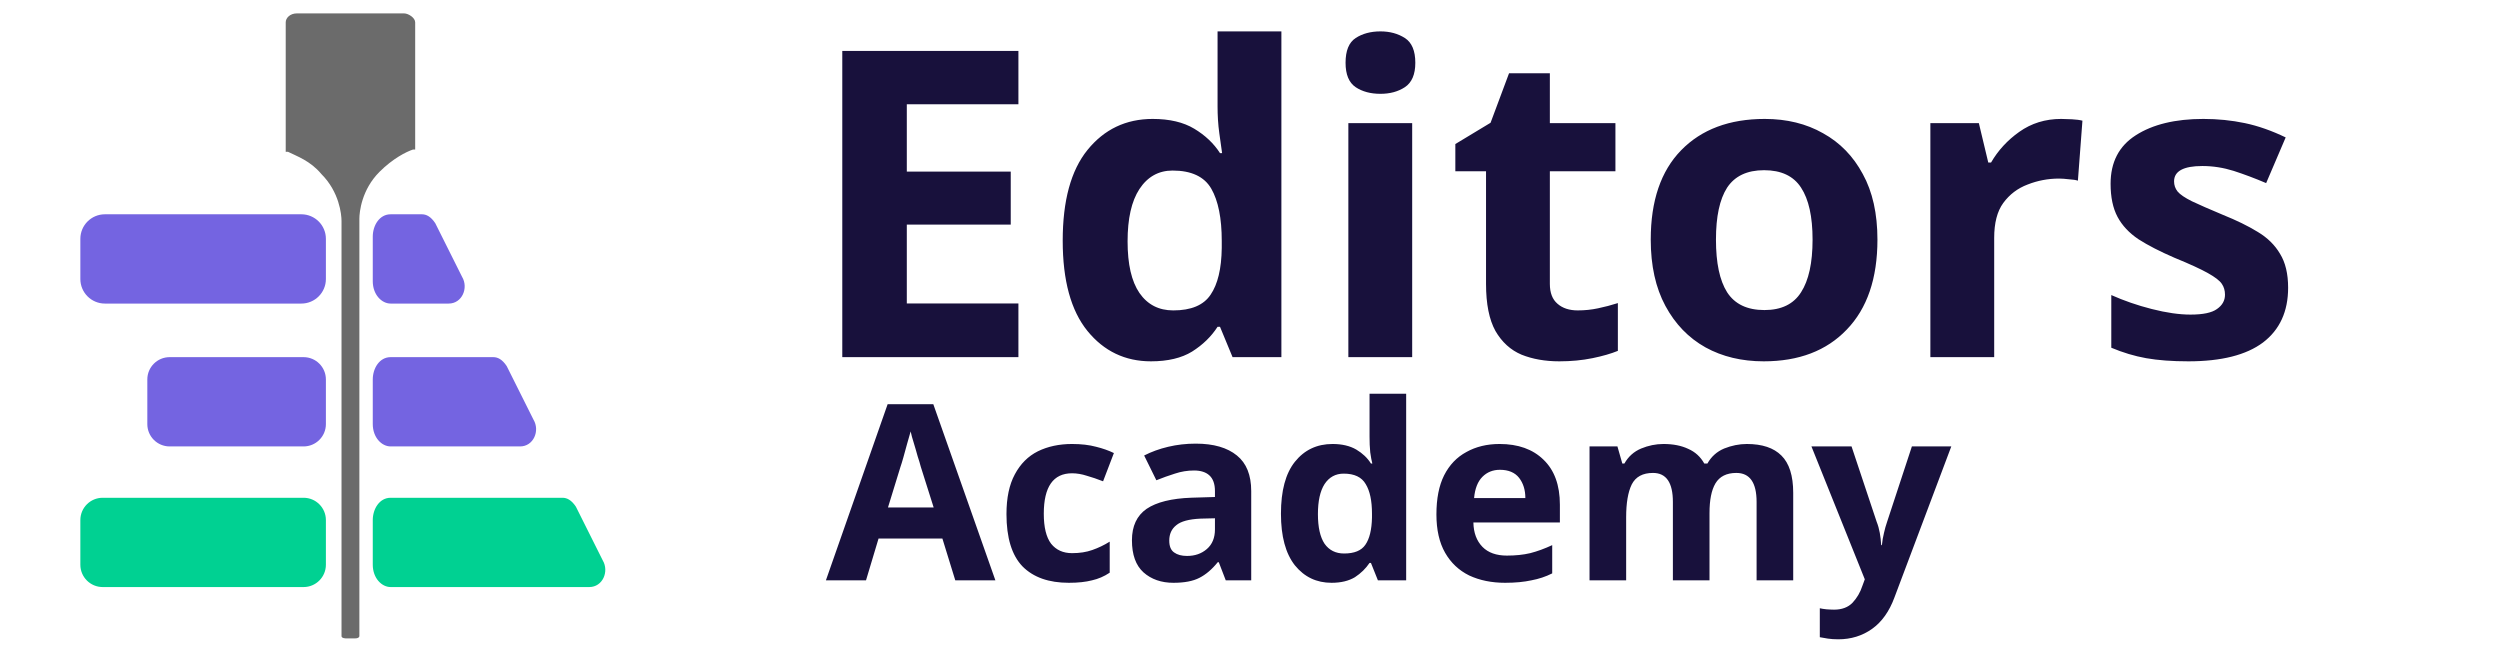
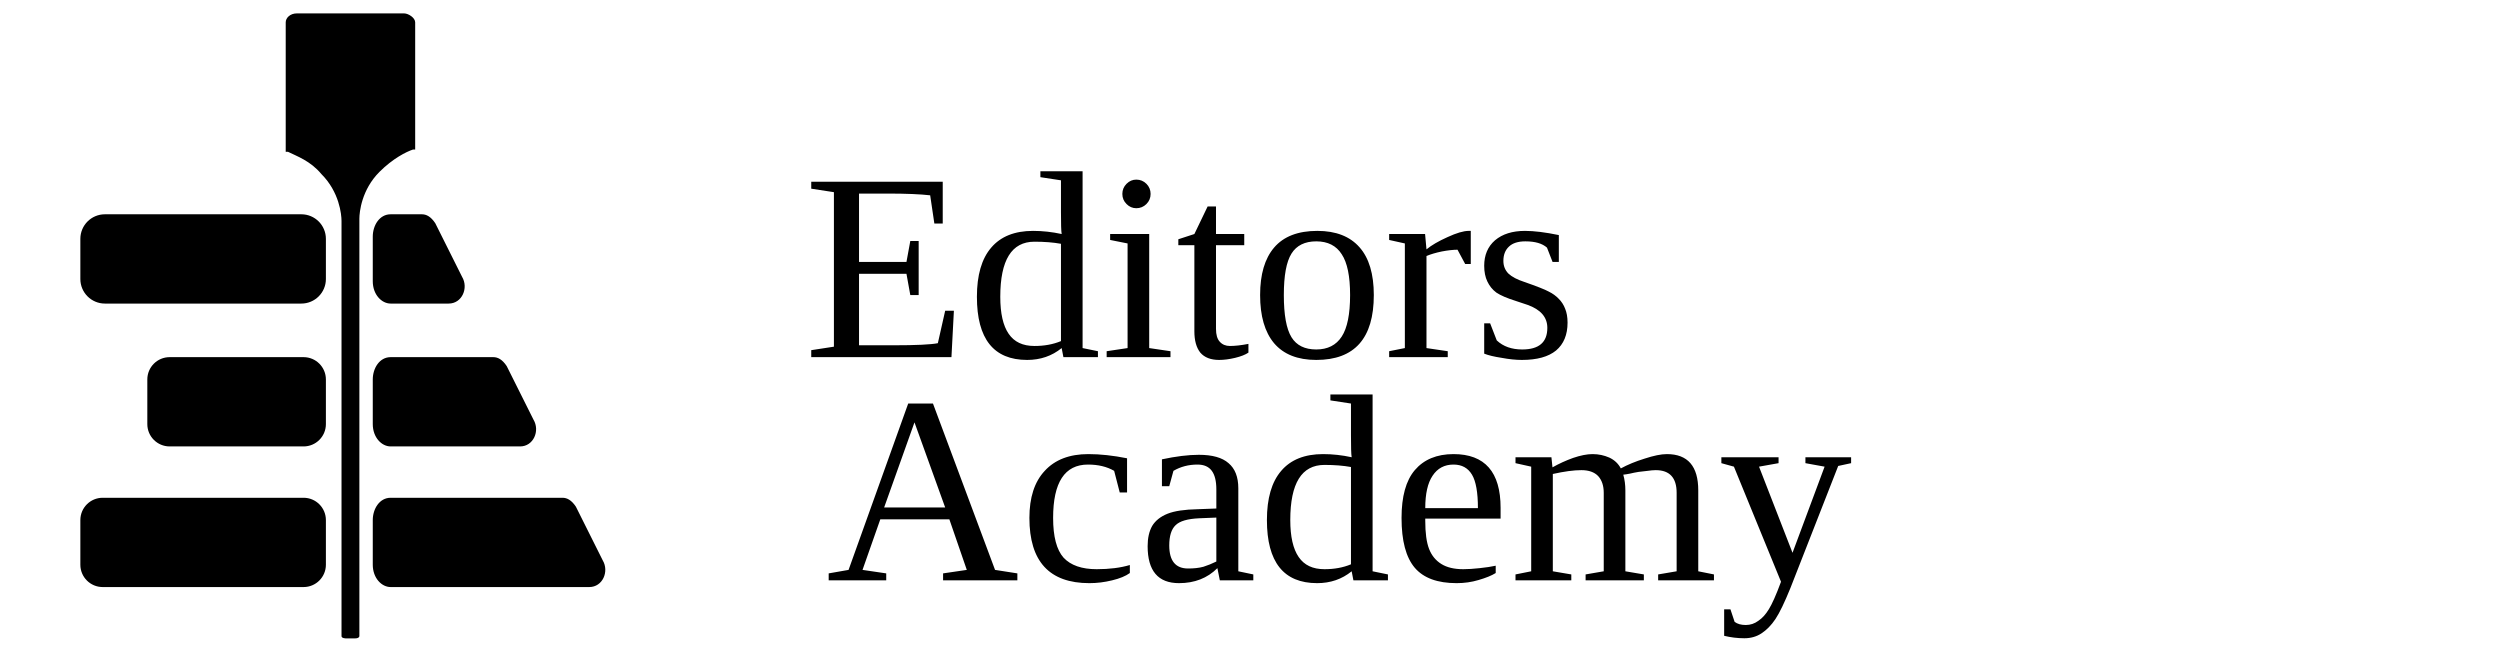
<svg xmlns="http://www.w3.org/2000/svg" id="Layer_1" version="1.1" viewBox="0 0 112 29">
  <defs>
    <style>
      .st0 {
        fill: #00d192;
      }

      .st1 {
        font-family: Heebo-Bold, Heebo;
        font-size: 11px;
        font-weight: 700;
      }

      .st1, .st2 {
        fill: #18113c;
      }

      .st2 {
        font-family: Heebo-Black, Heebo;
        font-size: 19.2px;
        font-weight: 800;
      }

      .st3 {
        fill: #7464e1;
      }

      .st4 {
        fill: #c1272d;
      }

      .st5 {
        fill: #6b6b6b;
      }
    </style>
  </defs>
  <g>
-     <polygon class="st4" points="26.6 1 26.6 1.1 26.6 1 26.6 1" />
-     <rect class="st3" x="3.6" y="9.6" width="11" height="4" rx="1.1" ry="1.1" />
-     <rect class="st0" x="3.6" y="22.3" width="11" height="4" rx="1" ry="1" />
-     <rect class="st3" x="6.6" y="16" width="8" height="4" rx="1" ry="1" />
-     <path class="st3" d="M17.5,9.6h1.4c.2,0,.4.1.6.4l1.2,2.4c.3.5,0,1.2-.6,1.2h-2.6c-.4,0-.8-.4-.8-1v-2c0-.5.3-1,.8-1Z" />
-     <path class="st0" d="M17.5,22.3h7.7c.2,0,.4.1.6.4l1.2,2.4c.3.5,0,1.2-.6,1.2h-8.9c-.4,0-.8-.4-.8-1v-2c0-.5.3-1,.8-1Z" />
-     <path class="st3" d="M17.5,16h4.6c.2,0,.4.1.6.4l1.2,2.4c.3.5,0,1.2-.6,1.2h-5.8c-.4,0-.8-.4-.8-1v-2c0-.5.3-1,.8-1Z" />
-     <path class="st5" d="M13.3.6h4.8c.2,0,.5.2.5.4v5.6s0,0,0,.1c0,0,0,0-.1,0-.3.1-.9.4-1.5,1-.8.8-.9,1.8-.9,2.1v18.7c0,0,0,.1-.2.1h-.4c0,0-.2,0-.2-.1V9.9c0-.3-.1-1.3-.9-2.1-.5-.6-1.1-.8-1.5-1,0,0,0,0-.1,0,0,0,0,0,0-.1V1c0-.2.2-.4.5-.4Z" />
+     <polygon className="st4" points="26.6 1 26.6 1.1 26.6 1 26.6 1" />
+     <rect className="st3" x="3.6" y="9.6" width="11" height="4" rx="1.1" ry="1.1" />
+     <rect className="st0" x="3.6" y="22.3" width="11" height="4" rx="1" ry="1" />
+     <rect className="st3" x="6.6" y="16" width="8" height="4" rx="1" ry="1" />
+     <path className="st3" d="M17.5,9.6h1.4c.2,0,.4.1.6.4l1.2,2.4c.3.5,0,1.2-.6,1.2h-2.6c-.4,0-.8-.4-.8-1v-2c0-.5.3-1,.8-1Z" />
+     <path className="st0" d="M17.5,22.3h7.7c.2,0,.4.1.6.4l1.2,2.4c.3.5,0,1.2-.6,1.2h-8.9c-.4,0-.8-.4-.8-1v-2c0-.5.3-1,.8-1Z" />
+     <path className="st3" d="M17.5,16h4.6c.2,0,.4.1.6.4l1.2,2.4c.3.5,0,1.2-.6,1.2h-5.8c-.4,0-.8-.4-.8-1v-2c0-.5.3-1,.8-1Z" />
+     <path className="st5" d="M13.3.6h4.8c.2,0,.5.2.5.4v5.6s0,0,0,.1c0,0,0,0-.1,0-.3.1-.9.4-1.5,1-.8.8-.9,1.8-.9,2.1v18.7c0,0,0,.1-.2.1h-.4c0,0-.2,0-.2-.1V9.9c0-.3-.1-1.3-.9-2.1-.5-.6-1.1-.8-1.5-1,0,0,0,0-.1,0,0,0,0,0,0-.1V1c0-.2.2-.4.5-.4Z" />
  </g>
-   <text class="st2" transform="translate(36 16)">
+   <text className="st2" transform="translate(36 16)">
    <tspan x="0" y="0">Editors</tspan>
  </text>
-   <text class="st1" transform="translate(37 26)">
+   <text className="st1" transform="translate(37 26)">
    <tspan x="0" y="0">Academy</tspan>
  </text>
</svg>
